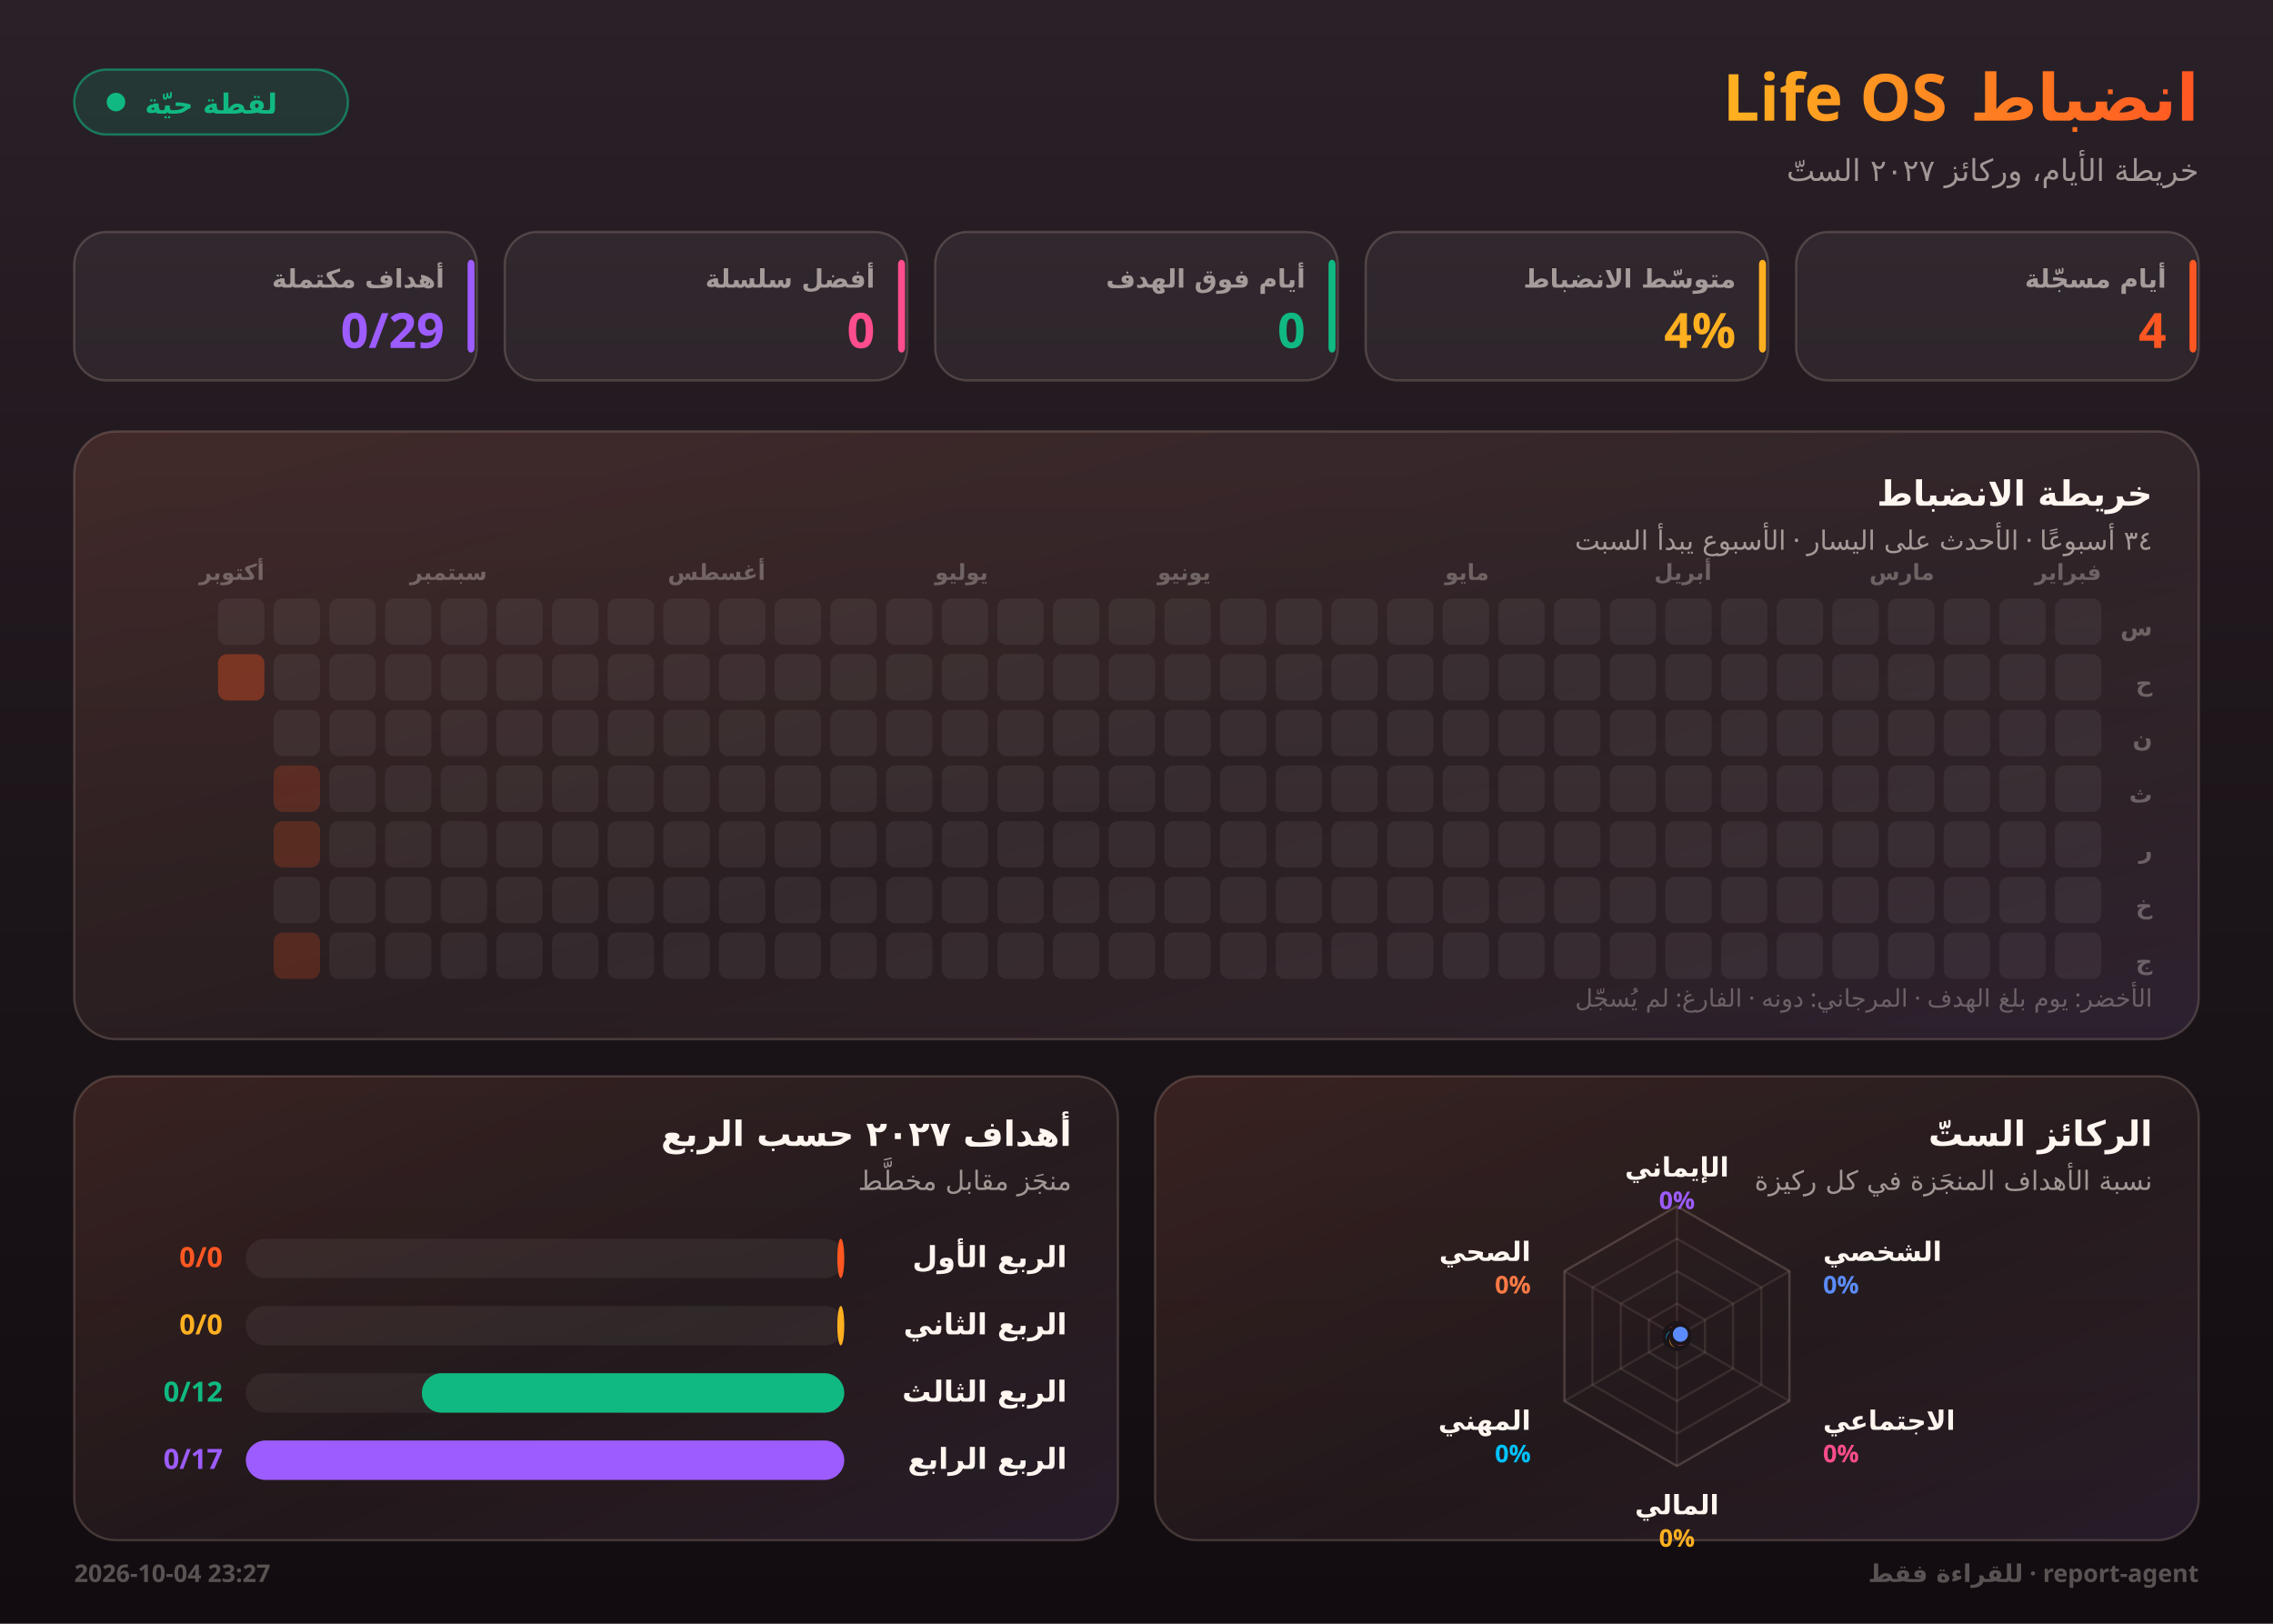
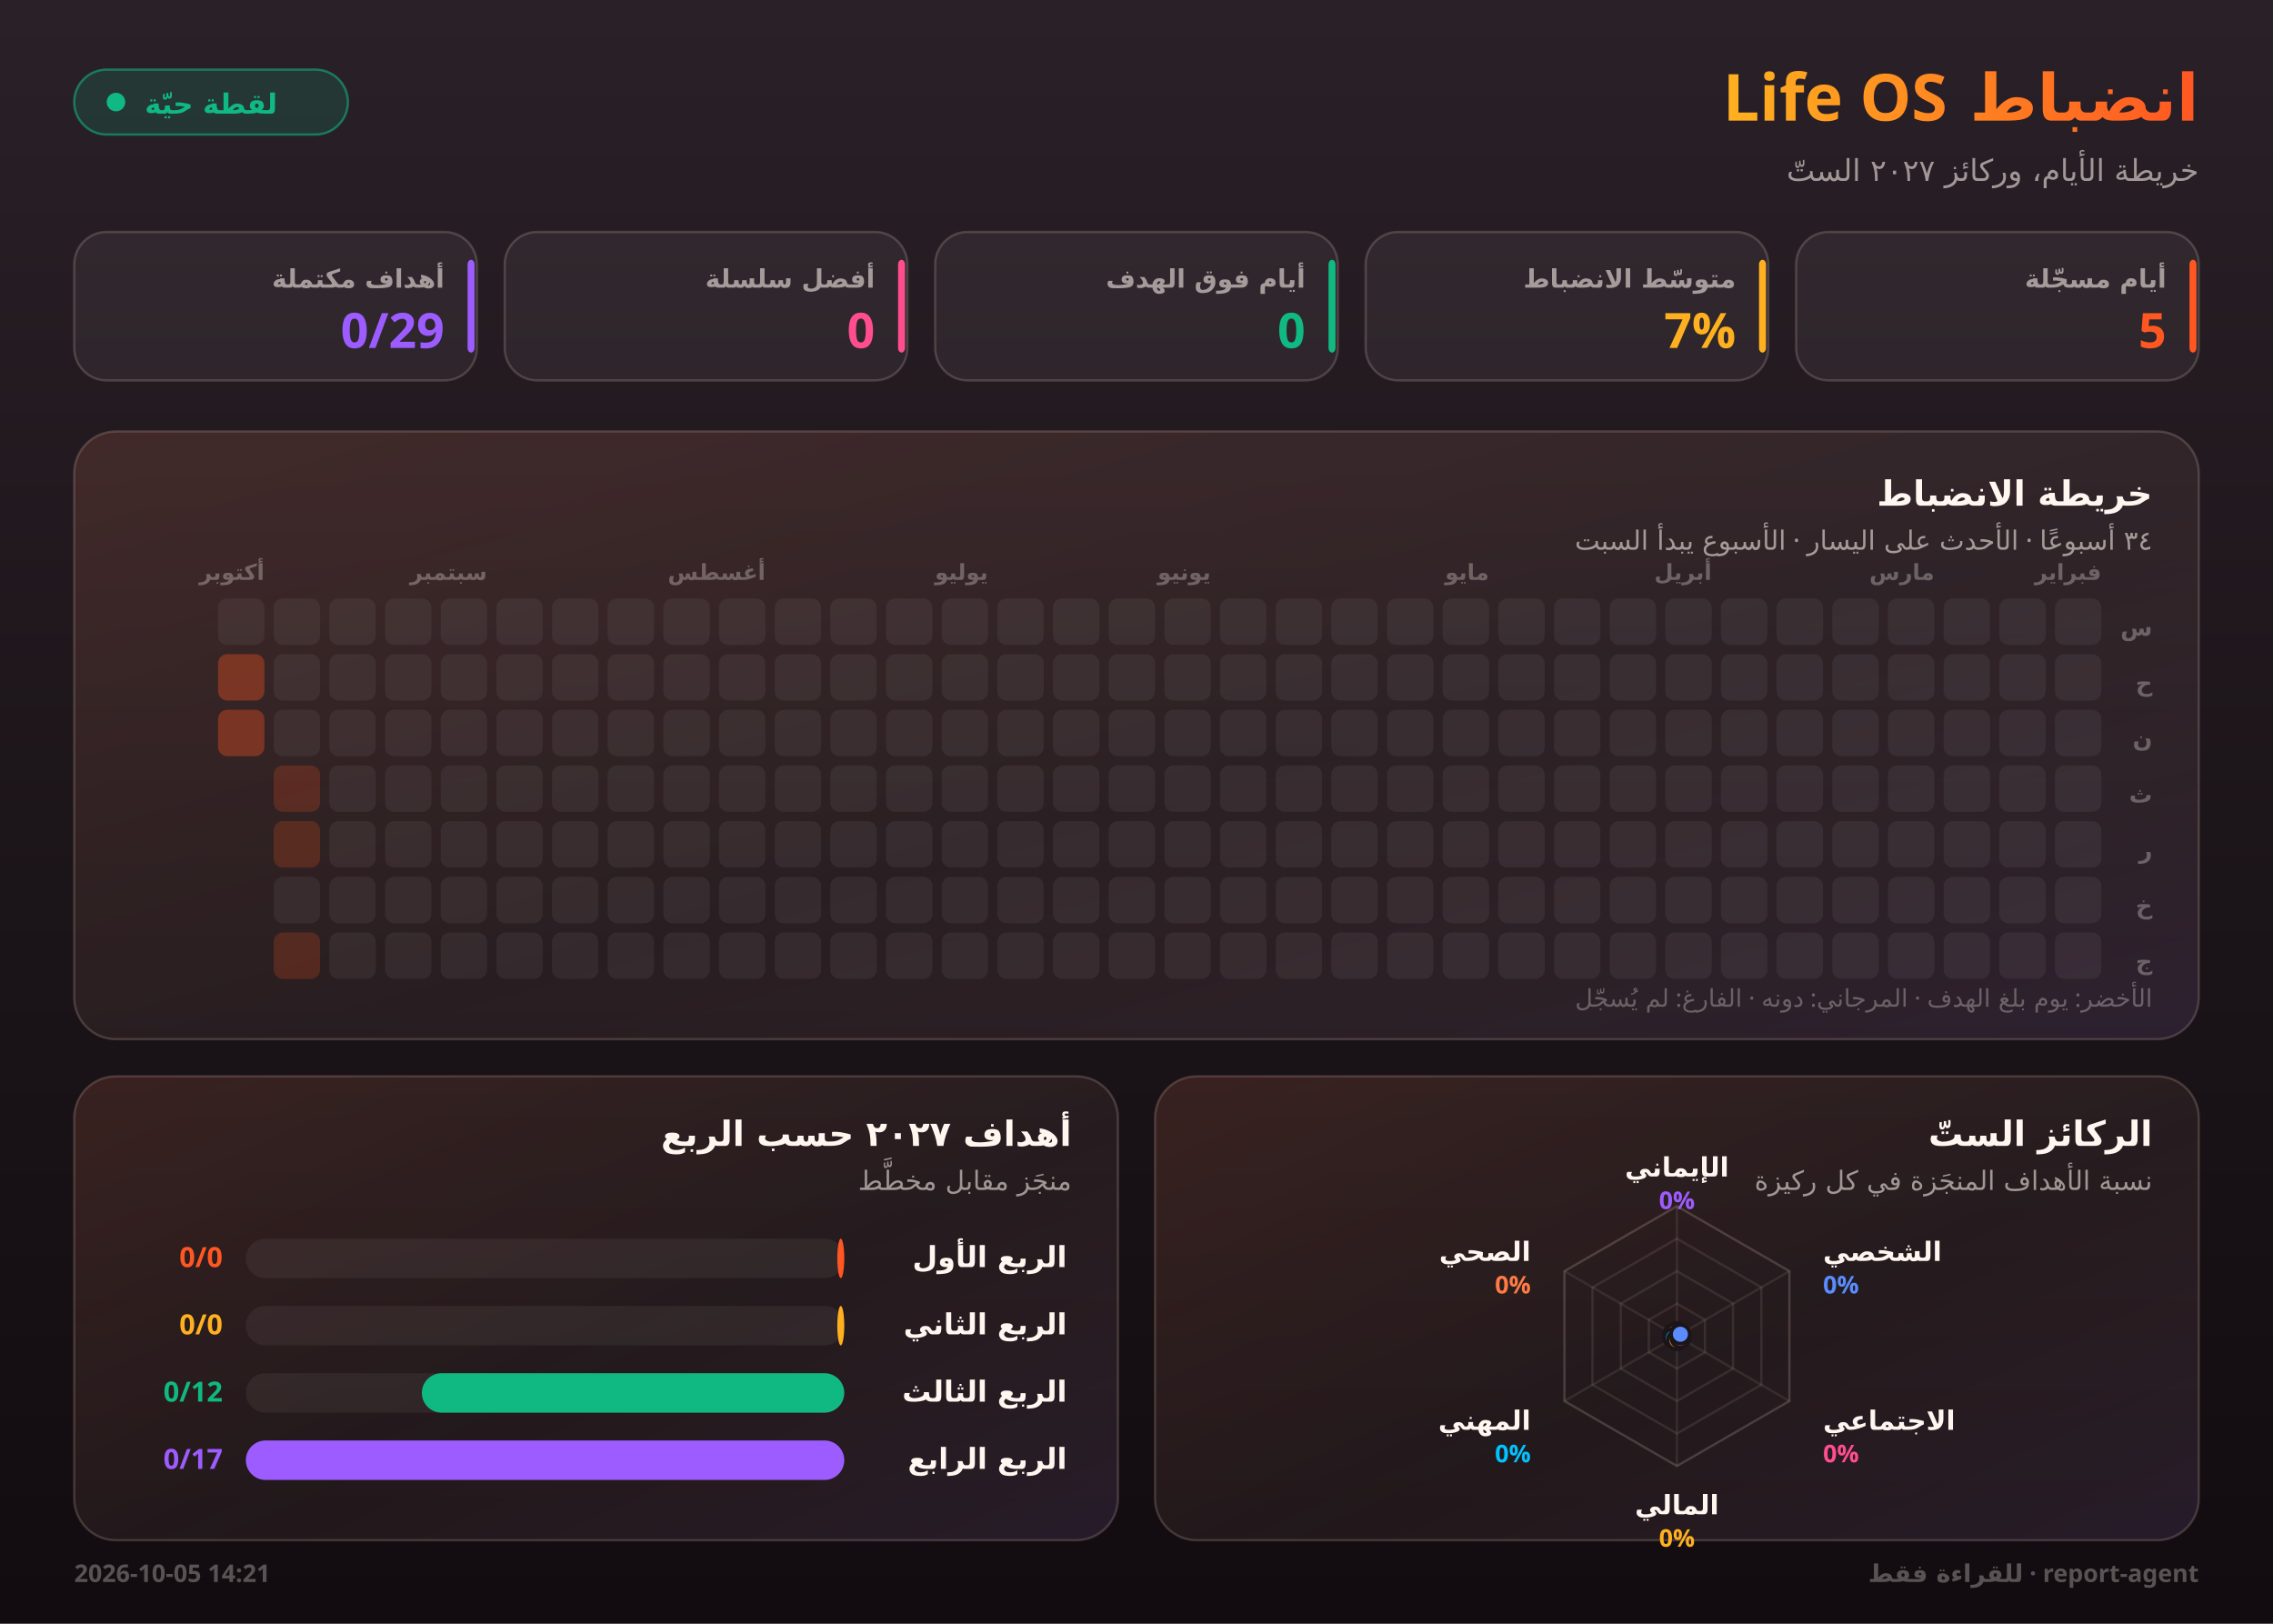
<svg xmlns="http://www.w3.org/2000/svg" width="980" height="700" viewBox="0 0 980 700" font-family="Tajawal, Cairo, 'Segoe UI', system-ui, sans-serif">
  <defs>
    <linearGradient id="sky" x1="0" y1="0" x2="0" y2="1">
      <stop offset="0%" stop-color="#2A2028" />
      <stop offset="55%" stop-color="#1B1418" />
      <stop offset="100%" stop-color="#120C10" />
    </linearGradient>
    <linearGradient id="sheen" x1="0" y1="0" x2="1" y2="1">
      <stop offset="0%" stop-color="#FF5722" stop-opacity="0.10" />
      <stop offset="55%" stop-color="#FF5722" stop-opacity="0.02" />
      <stop offset="100%" stop-color="#9D5CFF" stop-opacity="0.07" />
    </linearGradient>
    <linearGradient id="title" x1="1" y1="0" x2="0" y2="0">
      <stop offset="0%" stop-color="#FF5722" />
      <stop offset="100%" stop-color="#FFB020" />
    </linearGradient>
  </defs>
  <rect width="980" height="700" fill="url(#sky)" />
  <text x="948" y="52" fill="url(#title)" font-size="28" font-weight="800" text-anchor="start" style="direction:rtl;unicode-bidi:isolate">انضباط Life OS</text>
  <text x="948" y="78" fill="rgba(255,246,240,0.56)" font-size="13" font-weight="500" text-anchor="start" style="direction:rtl;unicode-bidi:isolate">خريطة الأيام، وركائز ٢٠٢٧ الستّ</text>
  <rect x="32" y="30" width="118" height="28" rx="14" fill="#10B981" fill-opacity="0.16" stroke="#10B981" stroke-opacity="0.55" />
  <circle cx="50" cy="44" r="4" fill="#10B981" />
  <text x="91" y="49" fill="#10B981" font-size="12" font-weight="700" text-anchor="middle" style="direction:rtl;unicode-bidi:isolate">لقطة حيّة</text>
  <rect x="774.4" y="100" width="173.6" height="64" rx="14" fill="rgba(255,255,255,0.05)" stroke="rgba(255,225,210,0.18)" />
  <rect x="944" y="112" width="3" height="40" rx="2" fill="#FF5722" />
  <text x="934" y="124" fill="rgba(255,246,240,0.56)" font-size="11" font-weight="600" text-anchor="start" style="direction:rtl;unicode-bidi:isolate">أيام مسجّلة</text>
-   <text x="934" y="150" fill="#FF5722" font-size="21" font-weight="800" text-anchor="end" style="direction:ltr;unicode-bidi:isolate">4</text>
+   <text x="934" y="150" fill="#FF5722" font-size="21" font-weight="800" text-anchor="end" style="direction:ltr;unicode-bidi:isolate">5</text>
  <rect x="588.8" y="100" width="173.6" height="64" rx="14" fill="rgba(255,255,255,0.05)" stroke="rgba(255,225,210,0.18)" />
  <rect x="758.4" y="112" width="3" height="40" rx="2" fill="#FFB020" />
  <text x="748.4" y="124" fill="rgba(255,246,240,0.56)" font-size="11" font-weight="600" text-anchor="start" style="direction:rtl;unicode-bidi:isolate">متوسّط الانضباط</text>
-   <text x="748.4" y="150" fill="#FFB020" font-size="21" font-weight="800" text-anchor="end" style="direction:ltr;unicode-bidi:isolate">4%</text>
+   <text x="748.4" y="150" fill="#FFB020" font-size="21" font-weight="800" text-anchor="end" style="direction:ltr;unicode-bidi:isolate">7%</text>
  <rect x="403.2" y="100" width="173.6" height="64" rx="14" fill="rgba(255,255,255,0.05)" stroke="rgba(255,225,210,0.18)" />
  <rect x="572.8" y="112" width="3" height="40" rx="2" fill="#10B981" />
  <text x="562.8" y="124" fill="rgba(255,246,240,0.56)" font-size="11" font-weight="600" text-anchor="start" style="direction:rtl;unicode-bidi:isolate">أيام فوق الهدف</text>
  <text x="562.8" y="150" fill="#10B981" font-size="21" font-weight="800" text-anchor="end" style="direction:ltr;unicode-bidi:isolate">0</text>
  <rect x="217.6" y="100" width="173.6" height="64" rx="14" fill="rgba(255,255,255,0.05)" stroke="rgba(255,225,210,0.18)" />
  <rect x="387.2" y="112" width="3" height="40" rx="2" fill="#FF4D8D" />
  <text x="377.2" y="124" fill="rgba(255,246,240,0.56)" font-size="11" font-weight="600" text-anchor="start" style="direction:rtl;unicode-bidi:isolate">أفضل سلسلة</text>
  <text x="377.2" y="150" fill="#FF4D8D" font-size="21" font-weight="800" text-anchor="end" style="direction:ltr;unicode-bidi:isolate">0</text>
  <rect x="32" y="100" width="173.6" height="64" rx="14" fill="rgba(255,255,255,0.05)" stroke="rgba(255,225,210,0.18)" />
  <rect x="201.6" y="112" width="3" height="40" rx="2" fill="#9D5CFF" />
  <text x="191.6" y="124" fill="rgba(255,246,240,0.56)" font-size="11" font-weight="600" text-anchor="start" style="direction:rtl;unicode-bidi:isolate">أهداف مكتملة</text>
  <text x="191.6" y="150" fill="#9D5CFF" font-size="21" font-weight="800" text-anchor="end" style="direction:ltr;unicode-bidi:isolate">0/29</text>
  <g>
    <rect x="32" y="186" width="916" height="262" rx="18" fill="rgba(255,255,255,0.045)" stroke="rgba(255,225,210,0.18)" />
    <rect x="32" y="186" width="916" height="262" rx="18" fill="url(#sheen)" />
  </g>
  <text x="928" y="218" fill="#FFF6F0" font-size="15" font-weight="700" text-anchor="start" style="direction:rtl;unicode-bidi:isolate">خريطة الانضباط</text>
  <text x="928" y="237" fill="rgba(255,246,240,0.56)" font-size="11.5" font-weight="500" text-anchor="start" style="direction:rtl;unicode-bidi:isolate">٣٤ أسبوعًا · الأحدث على اليسار · الأسبوع يبدأ السبت</text>
  <text x="928" y="274" fill="rgba(255,246,240,0.30)" font-size="10" font-weight="600" text-anchor="start" style="direction:rtl;unicode-bidi:isolate">س</text>
  <text x="928" y="298" fill="rgba(255,246,240,0.30)" font-size="10" font-weight="600" text-anchor="start" style="direction:rtl;unicode-bidi:isolate">ح</text>
  <text x="928" y="322" fill="rgba(255,246,240,0.30)" font-size="10" font-weight="600" text-anchor="start" style="direction:rtl;unicode-bidi:isolate">ن</text>
  <text x="928" y="346" fill="rgba(255,246,240,0.30)" font-size="10" font-weight="600" text-anchor="start" style="direction:rtl;unicode-bidi:isolate">ث</text>
  <text x="928" y="370" fill="rgba(255,246,240,0.30)" font-size="10" font-weight="600" text-anchor="start" style="direction:rtl;unicode-bidi:isolate">ر</text>
  <text x="928" y="394" fill="rgba(255,246,240,0.30)" font-size="10" font-weight="600" text-anchor="start" style="direction:rtl;unicode-bidi:isolate">خ</text>
  <text x="928" y="418" fill="rgba(255,246,240,0.30)" font-size="10" font-weight="600" text-anchor="start" style="direction:rtl;unicode-bidi:isolate">ج</text>
  <text x="906" y="250" fill="rgba(255,246,240,0.30)" font-size="9.5" font-weight="600" text-anchor="start" style="direction:rtl;unicode-bidi:isolate">فبراير</text>
  <rect x="886" y="258" width="20" height="20" rx="4" fill="rgba(255,255,255,0.055)" fill-opacity="1.00" />
  <rect x="886" y="282" width="20" height="20" rx="4" fill="rgba(255,255,255,0.055)" fill-opacity="1.00" />
  <rect x="886" y="306" width="20" height="20" rx="4" fill="rgba(255,255,255,0.055)" fill-opacity="1.00" />
  <rect x="886" y="330" width="20" height="20" rx="4" fill="rgba(255,255,255,0.055)" fill-opacity="1.00" />
  <rect x="886" y="354" width="20" height="20" rx="4" fill="rgba(255,255,255,0.055)" fill-opacity="1.00" />
  <rect x="886" y="378" width="20" height="20" rx="4" fill="rgba(255,255,255,0.055)" fill-opacity="1.00" />
  <rect x="886" y="402" width="20" height="20" rx="4" fill="rgba(255,255,255,0.055)" fill-opacity="1.00" />
  <rect x="862" y="258" width="20" height="20" rx="4" fill="rgba(255,255,255,0.055)" fill-opacity="1.00" />
  <rect x="862" y="282" width="20" height="20" rx="4" fill="rgba(255,255,255,0.055)" fill-opacity="1.00" />
  <rect x="862" y="306" width="20" height="20" rx="4" fill="rgba(255,255,255,0.055)" fill-opacity="1.00" />
  <rect x="862" y="330" width="20" height="20" rx="4" fill="rgba(255,255,255,0.055)" fill-opacity="1.00" />
  <rect x="862" y="354" width="20" height="20" rx="4" fill="rgba(255,255,255,0.055)" fill-opacity="1.00" />
  <rect x="862" y="378" width="20" height="20" rx="4" fill="rgba(255,255,255,0.055)" fill-opacity="1.00" />
  <rect x="862" y="402" width="20" height="20" rx="4" fill="rgba(255,255,255,0.055)" fill-opacity="1.00" />
  <rect x="838" y="258" width="20" height="20" rx="4" fill="rgba(255,255,255,0.055)" fill-opacity="1.00" />
  <rect x="838" y="282" width="20" height="20" rx="4" fill="rgba(255,255,255,0.055)" fill-opacity="1.00" />
  <rect x="838" y="306" width="20" height="20" rx="4" fill="rgba(255,255,255,0.055)" fill-opacity="1.00" />
  <rect x="838" y="330" width="20" height="20" rx="4" fill="rgba(255,255,255,0.055)" fill-opacity="1.00" />
  <rect x="838" y="354" width="20" height="20" rx="4" fill="rgba(255,255,255,0.055)" fill-opacity="1.00" />
  <rect x="838" y="378" width="20" height="20" rx="4" fill="rgba(255,255,255,0.055)" fill-opacity="1.00" />
  <rect x="838" y="402" width="20" height="20" rx="4" fill="rgba(255,255,255,0.055)" fill-opacity="1.00" />
  <text x="834" y="250" fill="rgba(255,246,240,0.30)" font-size="9.5" font-weight="600" text-anchor="start" style="direction:rtl;unicode-bidi:isolate">مارس</text>
  <rect x="814" y="258" width="20" height="20" rx="4" fill="rgba(255,255,255,0.055)" fill-opacity="1.00" />
  <rect x="814" y="282" width="20" height="20" rx="4" fill="rgba(255,255,255,0.055)" fill-opacity="1.00" />
  <rect x="814" y="306" width="20" height="20" rx="4" fill="rgba(255,255,255,0.055)" fill-opacity="1.00" />
  <rect x="814" y="330" width="20" height="20" rx="4" fill="rgba(255,255,255,0.055)" fill-opacity="1.00" />
  <rect x="814" y="354" width="20" height="20" rx="4" fill="rgba(255,255,255,0.055)" fill-opacity="1.00" />
  <rect x="814" y="378" width="20" height="20" rx="4" fill="rgba(255,255,255,0.055)" fill-opacity="1.00" />
  <rect x="814" y="402" width="20" height="20" rx="4" fill="rgba(255,255,255,0.055)" fill-opacity="1.00" />
  <rect x="790" y="258" width="20" height="20" rx="4" fill="rgba(255,255,255,0.055)" fill-opacity="1.00" />
  <rect x="790" y="282" width="20" height="20" rx="4" fill="rgba(255,255,255,0.055)" fill-opacity="1.00" />
  <rect x="790" y="306" width="20" height="20" rx="4" fill="rgba(255,255,255,0.055)" fill-opacity="1.00" />
  <rect x="790" y="330" width="20" height="20" rx="4" fill="rgba(255,255,255,0.055)" fill-opacity="1.00" />
  <rect x="790" y="354" width="20" height="20" rx="4" fill="rgba(255,255,255,0.055)" fill-opacity="1.00" />
  <rect x="790" y="378" width="20" height="20" rx="4" fill="rgba(255,255,255,0.055)" fill-opacity="1.00" />
  <rect x="790" y="402" width="20" height="20" rx="4" fill="rgba(255,255,255,0.055)" fill-opacity="1.00" />
  <rect x="766" y="258" width="20" height="20" rx="4" fill="rgba(255,255,255,0.055)" fill-opacity="1.00" />
  <rect x="766" y="282" width="20" height="20" rx="4" fill="rgba(255,255,255,0.055)" fill-opacity="1.00" />
  <rect x="766" y="306" width="20" height="20" rx="4" fill="rgba(255,255,255,0.055)" fill-opacity="1.00" />
  <rect x="766" y="330" width="20" height="20" rx="4" fill="rgba(255,255,255,0.055)" fill-opacity="1.00" />
  <rect x="766" y="354" width="20" height="20" rx="4" fill="rgba(255,255,255,0.055)" fill-opacity="1.00" />
  <rect x="766" y="378" width="20" height="20" rx="4" fill="rgba(255,255,255,0.055)" fill-opacity="1.00" />
  <rect x="766" y="402" width="20" height="20" rx="4" fill="rgba(255,255,255,0.055)" fill-opacity="1.00" />
  <rect x="742" y="258" width="20" height="20" rx="4" fill="rgba(255,255,255,0.055)" fill-opacity="1.00" />
  <rect x="742" y="282" width="20" height="20" rx="4" fill="rgba(255,255,255,0.055)" fill-opacity="1.00" />
  <rect x="742" y="306" width="20" height="20" rx="4" fill="rgba(255,255,255,0.055)" fill-opacity="1.00" />
  <rect x="742" y="330" width="20" height="20" rx="4" fill="rgba(255,255,255,0.055)" fill-opacity="1.00" />
  <rect x="742" y="354" width="20" height="20" rx="4" fill="rgba(255,255,255,0.055)" fill-opacity="1.00" />
  <rect x="742" y="378" width="20" height="20" rx="4" fill="rgba(255,255,255,0.055)" fill-opacity="1.00" />
  <rect x="742" y="402" width="20" height="20" rx="4" fill="rgba(255,255,255,0.055)" fill-opacity="1.00" />
  <text x="738" y="250" fill="rgba(255,246,240,0.30)" font-size="9.5" font-weight="600" text-anchor="start" style="direction:rtl;unicode-bidi:isolate">أبريل</text>
  <rect x="718" y="258" width="20" height="20" rx="4" fill="rgba(255,255,255,0.055)" fill-opacity="1.00" />
  <rect x="718" y="282" width="20" height="20" rx="4" fill="rgba(255,255,255,0.055)" fill-opacity="1.00" />
  <rect x="718" y="306" width="20" height="20" rx="4" fill="rgba(255,255,255,0.055)" fill-opacity="1.00" />
  <rect x="718" y="330" width="20" height="20" rx="4" fill="rgba(255,255,255,0.055)" fill-opacity="1.00" />
  <rect x="718" y="354" width="20" height="20" rx="4" fill="rgba(255,255,255,0.055)" fill-opacity="1.00" />
  <rect x="718" y="378" width="20" height="20" rx="4" fill="rgba(255,255,255,0.055)" fill-opacity="1.00" />
  <rect x="718" y="402" width="20" height="20" rx="4" fill="rgba(255,255,255,0.055)" fill-opacity="1.00" />
  <rect x="694" y="258" width="20" height="20" rx="4" fill="rgba(255,255,255,0.055)" fill-opacity="1.00" />
  <rect x="694" y="282" width="20" height="20" rx="4" fill="rgba(255,255,255,0.055)" fill-opacity="1.00" />
  <rect x="694" y="306" width="20" height="20" rx="4" fill="rgba(255,255,255,0.055)" fill-opacity="1.00" />
  <rect x="694" y="330" width="20" height="20" rx="4" fill="rgba(255,255,255,0.055)" fill-opacity="1.00" />
  <rect x="694" y="354" width="20" height="20" rx="4" fill="rgba(255,255,255,0.055)" fill-opacity="1.00" />
  <rect x="694" y="378" width="20" height="20" rx="4" fill="rgba(255,255,255,0.055)" fill-opacity="1.00" />
  <rect x="694" y="402" width="20" height="20" rx="4" fill="rgba(255,255,255,0.055)" fill-opacity="1.00" />
  <rect x="670" y="258" width="20" height="20" rx="4" fill="rgba(255,255,255,0.055)" fill-opacity="1.00" />
  <rect x="670" y="282" width="20" height="20" rx="4" fill="rgba(255,255,255,0.055)" fill-opacity="1.00" />
  <rect x="670" y="306" width="20" height="20" rx="4" fill="rgba(255,255,255,0.055)" fill-opacity="1.00" />
  <rect x="670" y="330" width="20" height="20" rx="4" fill="rgba(255,255,255,0.055)" fill-opacity="1.00" />
  <rect x="670" y="354" width="20" height="20" rx="4" fill="rgba(255,255,255,0.055)" fill-opacity="1.00" />
  <rect x="670" y="378" width="20" height="20" rx="4" fill="rgba(255,255,255,0.055)" fill-opacity="1.00" />
  <rect x="670" y="402" width="20" height="20" rx="4" fill="rgba(255,255,255,0.055)" fill-opacity="1.00" />
  <rect x="646" y="258" width="20" height="20" rx="4" fill="rgba(255,255,255,0.055)" fill-opacity="1.00" />
  <rect x="646" y="282" width="20" height="20" rx="4" fill="rgba(255,255,255,0.055)" fill-opacity="1.00" />
  <rect x="646" y="306" width="20" height="20" rx="4" fill="rgba(255,255,255,0.055)" fill-opacity="1.00" />
  <rect x="646" y="330" width="20" height="20" rx="4" fill="rgba(255,255,255,0.055)" fill-opacity="1.00" />
  <rect x="646" y="354" width="20" height="20" rx="4" fill="rgba(255,255,255,0.055)" fill-opacity="1.00" />
  <rect x="646" y="378" width="20" height="20" rx="4" fill="rgba(255,255,255,0.055)" fill-opacity="1.00" />
  <rect x="646" y="402" width="20" height="20" rx="4" fill="rgba(255,255,255,0.055)" fill-opacity="1.00" />
  <text x="642" y="250" fill="rgba(255,246,240,0.30)" font-size="9.5" font-weight="600" text-anchor="start" style="direction:rtl;unicode-bidi:isolate">مايو</text>
  <rect x="622" y="258" width="20" height="20" rx="4" fill="rgba(255,255,255,0.055)" fill-opacity="1.00" />
  <rect x="622" y="282" width="20" height="20" rx="4" fill="rgba(255,255,255,0.055)" fill-opacity="1.00" />
  <rect x="622" y="306" width="20" height="20" rx="4" fill="rgba(255,255,255,0.055)" fill-opacity="1.00" />
  <rect x="622" y="330" width="20" height="20" rx="4" fill="rgba(255,255,255,0.055)" fill-opacity="1.00" />
  <rect x="622" y="354" width="20" height="20" rx="4" fill="rgba(255,255,255,0.055)" fill-opacity="1.00" />
  <rect x="622" y="378" width="20" height="20" rx="4" fill="rgba(255,255,255,0.055)" fill-opacity="1.00" />
  <rect x="622" y="402" width="20" height="20" rx="4" fill="rgba(255,255,255,0.055)" fill-opacity="1.00" />
  <rect x="598" y="258" width="20" height="20" rx="4" fill="rgba(255,255,255,0.055)" fill-opacity="1.00" />
  <rect x="598" y="282" width="20" height="20" rx="4" fill="rgba(255,255,255,0.055)" fill-opacity="1.00" />
  <rect x="598" y="306" width="20" height="20" rx="4" fill="rgba(255,255,255,0.055)" fill-opacity="1.00" />
  <rect x="598" y="330" width="20" height="20" rx="4" fill="rgba(255,255,255,0.055)" fill-opacity="1.00" />
  <rect x="598" y="354" width="20" height="20" rx="4" fill="rgba(255,255,255,0.055)" fill-opacity="1.00" />
  <rect x="598" y="378" width="20" height="20" rx="4" fill="rgba(255,255,255,0.055)" fill-opacity="1.00" />
  <rect x="598" y="402" width="20" height="20" rx="4" fill="rgba(255,255,255,0.055)" fill-opacity="1.00" />
  <rect x="574" y="258" width="20" height="20" rx="4" fill="rgba(255,255,255,0.055)" fill-opacity="1.00" />
  <rect x="574" y="282" width="20" height="20" rx="4" fill="rgba(255,255,255,0.055)" fill-opacity="1.00" />
  <rect x="574" y="306" width="20" height="20" rx="4" fill="rgba(255,255,255,0.055)" fill-opacity="1.00" />
  <rect x="574" y="330" width="20" height="20" rx="4" fill="rgba(255,255,255,0.055)" fill-opacity="1.00" />
  <rect x="574" y="354" width="20" height="20" rx="4" fill="rgba(255,255,255,0.055)" fill-opacity="1.00" />
  <rect x="574" y="378" width="20" height="20" rx="4" fill="rgba(255,255,255,0.055)" fill-opacity="1.00" />
  <rect x="574" y="402" width="20" height="20" rx="4" fill="rgba(255,255,255,0.055)" fill-opacity="1.00" />
  <rect x="550" y="258" width="20" height="20" rx="4" fill="rgba(255,255,255,0.055)" fill-opacity="1.00" />
  <rect x="550" y="282" width="20" height="20" rx="4" fill="rgba(255,255,255,0.055)" fill-opacity="1.00" />
  <rect x="550" y="306" width="20" height="20" rx="4" fill="rgba(255,255,255,0.055)" fill-opacity="1.00" />
  <rect x="550" y="330" width="20" height="20" rx="4" fill="rgba(255,255,255,0.055)" fill-opacity="1.00" />
  <rect x="550" y="354" width="20" height="20" rx="4" fill="rgba(255,255,255,0.055)" fill-opacity="1.00" />
  <rect x="550" y="378" width="20" height="20" rx="4" fill="rgba(255,255,255,0.055)" fill-opacity="1.00" />
  <rect x="550" y="402" width="20" height="20" rx="4" fill="rgba(255,255,255,0.055)" fill-opacity="1.00" />
  <rect x="526" y="258" width="20" height="20" rx="4" fill="rgba(255,255,255,0.055)" fill-opacity="1.00" />
  <rect x="526" y="282" width="20" height="20" rx="4" fill="rgba(255,255,255,0.055)" fill-opacity="1.00" />
  <rect x="526" y="306" width="20" height="20" rx="4" fill="rgba(255,255,255,0.055)" fill-opacity="1.00" />
  <rect x="526" y="330" width="20" height="20" rx="4" fill="rgba(255,255,255,0.055)" fill-opacity="1.00" />
  <rect x="526" y="354" width="20" height="20" rx="4" fill="rgba(255,255,255,0.055)" fill-opacity="1.00" />
  <rect x="526" y="378" width="20" height="20" rx="4" fill="rgba(255,255,255,0.055)" fill-opacity="1.00" />
  <rect x="526" y="402" width="20" height="20" rx="4" fill="rgba(255,255,255,0.055)" fill-opacity="1.00" />
  <text x="522" y="250" fill="rgba(255,246,240,0.30)" font-size="9.5" font-weight="600" text-anchor="start" style="direction:rtl;unicode-bidi:isolate">يونيو</text>
  <rect x="502" y="258" width="20" height="20" rx="4" fill="rgba(255,255,255,0.055)" fill-opacity="1.00" />
  <rect x="502" y="282" width="20" height="20" rx="4" fill="rgba(255,255,255,0.055)" fill-opacity="1.00" />
  <rect x="502" y="306" width="20" height="20" rx="4" fill="rgba(255,255,255,0.055)" fill-opacity="1.00" />
  <rect x="502" y="330" width="20" height="20" rx="4" fill="rgba(255,255,255,0.055)" fill-opacity="1.00" />
  <rect x="502" y="354" width="20" height="20" rx="4" fill="rgba(255,255,255,0.055)" fill-opacity="1.00" />
  <rect x="502" y="378" width="20" height="20" rx="4" fill="rgba(255,255,255,0.055)" fill-opacity="1.00" />
  <rect x="502" y="402" width="20" height="20" rx="4" fill="rgba(255,255,255,0.055)" fill-opacity="1.00" />
  <rect x="478" y="258" width="20" height="20" rx="4" fill="rgba(255,255,255,0.055)" fill-opacity="1.00" />
  <rect x="478" y="282" width="20" height="20" rx="4" fill="rgba(255,255,255,0.055)" fill-opacity="1.00" />
  <rect x="478" y="306" width="20" height="20" rx="4" fill="rgba(255,255,255,0.055)" fill-opacity="1.00" />
  <rect x="478" y="330" width="20" height="20" rx="4" fill="rgba(255,255,255,0.055)" fill-opacity="1.00" />
  <rect x="478" y="354" width="20" height="20" rx="4" fill="rgba(255,255,255,0.055)" fill-opacity="1.00" />
  <rect x="478" y="378" width="20" height="20" rx="4" fill="rgba(255,255,255,0.055)" fill-opacity="1.00" />
  <rect x="478" y="402" width="20" height="20" rx="4" fill="rgba(255,255,255,0.055)" fill-opacity="1.00" />
  <rect x="454" y="258" width="20" height="20" rx="4" fill="rgba(255,255,255,0.055)" fill-opacity="1.00" />
  <rect x="454" y="282" width="20" height="20" rx="4" fill="rgba(255,255,255,0.055)" fill-opacity="1.00" />
  <rect x="454" y="306" width="20" height="20" rx="4" fill="rgba(255,255,255,0.055)" fill-opacity="1.00" />
  <rect x="454" y="330" width="20" height="20" rx="4" fill="rgba(255,255,255,0.055)" fill-opacity="1.00" />
  <rect x="454" y="354" width="20" height="20" rx="4" fill="rgba(255,255,255,0.055)" fill-opacity="1.00" />
  <rect x="454" y="378" width="20" height="20" rx="4" fill="rgba(255,255,255,0.055)" fill-opacity="1.00" />
  <rect x="454" y="402" width="20" height="20" rx="4" fill="rgba(255,255,255,0.055)" fill-opacity="1.00" />
  <rect x="430" y="258" width="20" height="20" rx="4" fill="rgba(255,255,255,0.055)" fill-opacity="1.00" />
  <rect x="430" y="282" width="20" height="20" rx="4" fill="rgba(255,255,255,0.055)" fill-opacity="1.00" />
  <rect x="430" y="306" width="20" height="20" rx="4" fill="rgba(255,255,255,0.055)" fill-opacity="1.00" />
  <rect x="430" y="330" width="20" height="20" rx="4" fill="rgba(255,255,255,0.055)" fill-opacity="1.00" />
  <rect x="430" y="354" width="20" height="20" rx="4" fill="rgba(255,255,255,0.055)" fill-opacity="1.00" />
  <rect x="430" y="378" width="20" height="20" rx="4" fill="rgba(255,255,255,0.055)" fill-opacity="1.00" />
  <rect x="430" y="402" width="20" height="20" rx="4" fill="rgba(255,255,255,0.055)" fill-opacity="1.00" />
  <text x="426" y="250" fill="rgba(255,246,240,0.30)" font-size="9.5" font-weight="600" text-anchor="start" style="direction:rtl;unicode-bidi:isolate">يوليو</text>
  <rect x="406" y="258" width="20" height="20" rx="4" fill="rgba(255,255,255,0.055)" fill-opacity="1.00" />
  <rect x="406" y="282" width="20" height="20" rx="4" fill="rgba(255,255,255,0.055)" fill-opacity="1.00" />
  <rect x="406" y="306" width="20" height="20" rx="4" fill="rgba(255,255,255,0.055)" fill-opacity="1.00" />
  <rect x="406" y="330" width="20" height="20" rx="4" fill="rgba(255,255,255,0.055)" fill-opacity="1.00" />
  <rect x="406" y="354" width="20" height="20" rx="4" fill="rgba(255,255,255,0.055)" fill-opacity="1.00" />
  <rect x="406" y="378" width="20" height="20" rx="4" fill="rgba(255,255,255,0.055)" fill-opacity="1.00" />
  <rect x="406" y="402" width="20" height="20" rx="4" fill="rgba(255,255,255,0.055)" fill-opacity="1.00" />
  <rect x="382" y="258" width="20" height="20" rx="4" fill="rgba(255,255,255,0.055)" fill-opacity="1.00" />
  <rect x="382" y="282" width="20" height="20" rx="4" fill="rgba(255,255,255,0.055)" fill-opacity="1.00" />
  <rect x="382" y="306" width="20" height="20" rx="4" fill="rgba(255,255,255,0.055)" fill-opacity="1.00" />
  <rect x="382" y="330" width="20" height="20" rx="4" fill="rgba(255,255,255,0.055)" fill-opacity="1.00" />
  <rect x="382" y="354" width="20" height="20" rx="4" fill="rgba(255,255,255,0.055)" fill-opacity="1.00" />
  <rect x="382" y="378" width="20" height="20" rx="4" fill="rgba(255,255,255,0.055)" fill-opacity="1.00" />
  <rect x="382" y="402" width="20" height="20" rx="4" fill="rgba(255,255,255,0.055)" fill-opacity="1.00" />
  <rect x="358" y="258" width="20" height="20" rx="4" fill="rgba(255,255,255,0.055)" fill-opacity="1.00" />
  <rect x="358" y="282" width="20" height="20" rx="4" fill="rgba(255,255,255,0.055)" fill-opacity="1.00" />
  <rect x="358" y="306" width="20" height="20" rx="4" fill="rgba(255,255,255,0.055)" fill-opacity="1.00" />
  <rect x="358" y="330" width="20" height="20" rx="4" fill="rgba(255,255,255,0.055)" fill-opacity="1.00" />
  <rect x="358" y="354" width="20" height="20" rx="4" fill="rgba(255,255,255,0.055)" fill-opacity="1.00" />
  <rect x="358" y="378" width="20" height="20" rx="4" fill="rgba(255,255,255,0.055)" fill-opacity="1.00" />
  <rect x="358" y="402" width="20" height="20" rx="4" fill="rgba(255,255,255,0.055)" fill-opacity="1.00" />
  <rect x="334" y="258" width="20" height="20" rx="4" fill="rgba(255,255,255,0.055)" fill-opacity="1.00" />
  <rect x="334" y="282" width="20" height="20" rx="4" fill="rgba(255,255,255,0.055)" fill-opacity="1.00" />
  <rect x="334" y="306" width="20" height="20" rx="4" fill="rgba(255,255,255,0.055)" fill-opacity="1.00" />
  <rect x="334" y="330" width="20" height="20" rx="4" fill="rgba(255,255,255,0.055)" fill-opacity="1.00" />
  <rect x="334" y="354" width="20" height="20" rx="4" fill="rgba(255,255,255,0.055)" fill-opacity="1.00" />
  <rect x="334" y="378" width="20" height="20" rx="4" fill="rgba(255,255,255,0.055)" fill-opacity="1.00" />
  <rect x="334" y="402" width="20" height="20" rx="4" fill="rgba(255,255,255,0.055)" fill-opacity="1.00" />
  <text x="330" y="250" fill="rgba(255,246,240,0.30)" font-size="9.5" font-weight="600" text-anchor="start" style="direction:rtl;unicode-bidi:isolate">أغسطس</text>
  <rect x="310" y="258" width="20" height="20" rx="4" fill="rgba(255,255,255,0.055)" fill-opacity="1.00" />
  <rect x="310" y="282" width="20" height="20" rx="4" fill="rgba(255,255,255,0.055)" fill-opacity="1.00" />
  <rect x="310" y="306" width="20" height="20" rx="4" fill="rgba(255,255,255,0.055)" fill-opacity="1.00" />
  <rect x="310" y="330" width="20" height="20" rx="4" fill="rgba(255,255,255,0.055)" fill-opacity="1.00" />
  <rect x="310" y="354" width="20" height="20" rx="4" fill="rgba(255,255,255,0.055)" fill-opacity="1.00" />
  <rect x="310" y="378" width="20" height="20" rx="4" fill="rgba(255,255,255,0.055)" fill-opacity="1.00" />
  <rect x="310" y="402" width="20" height="20" rx="4" fill="rgba(255,255,255,0.055)" fill-opacity="1.00" />
  <rect x="286" y="258" width="20" height="20" rx="4" fill="rgba(255,255,255,0.055)" fill-opacity="1.00" />
  <rect x="286" y="282" width="20" height="20" rx="4" fill="rgba(255,255,255,0.055)" fill-opacity="1.00" />
  <rect x="286" y="306" width="20" height="20" rx="4" fill="rgba(255,255,255,0.055)" fill-opacity="1.00" />
  <rect x="286" y="330" width="20" height="20" rx="4" fill="rgba(255,255,255,0.055)" fill-opacity="1.00" />
  <rect x="286" y="354" width="20" height="20" rx="4" fill="rgba(255,255,255,0.055)" fill-opacity="1.00" />
  <rect x="286" y="378" width="20" height="20" rx="4" fill="rgba(255,255,255,0.055)" fill-opacity="1.00" />
  <rect x="286" y="402" width="20" height="20" rx="4" fill="rgba(255,255,255,0.055)" fill-opacity="1.00" />
  <rect x="262" y="258" width="20" height="20" rx="4" fill="rgba(255,255,255,0.055)" fill-opacity="1.00" />
  <rect x="262" y="282" width="20" height="20" rx="4" fill="rgba(255,255,255,0.055)" fill-opacity="1.00" />
  <rect x="262" y="306" width="20" height="20" rx="4" fill="rgba(255,255,255,0.055)" fill-opacity="1.00" />
  <rect x="262" y="330" width="20" height="20" rx="4" fill="rgba(255,255,255,0.055)" fill-opacity="1.00" />
  <rect x="262" y="354" width="20" height="20" rx="4" fill="rgba(255,255,255,0.055)" fill-opacity="1.00" />
  <rect x="262" y="378" width="20" height="20" rx="4" fill="rgba(255,255,255,0.055)" fill-opacity="1.00" />
  <rect x="262" y="402" width="20" height="20" rx="4" fill="rgba(255,255,255,0.055)" fill-opacity="1.00" />
  <rect x="238" y="258" width="20" height="20" rx="4" fill="rgba(255,255,255,0.055)" fill-opacity="1.00" />
  <rect x="238" y="282" width="20" height="20" rx="4" fill="rgba(255,255,255,0.055)" fill-opacity="1.00" />
  <rect x="238" y="306" width="20" height="20" rx="4" fill="rgba(255,255,255,0.055)" fill-opacity="1.00" />
  <rect x="238" y="330" width="20" height="20" rx="4" fill="rgba(255,255,255,0.055)" fill-opacity="1.00" />
  <rect x="238" y="354" width="20" height="20" rx="4" fill="rgba(255,255,255,0.055)" fill-opacity="1.00" />
  <rect x="238" y="378" width="20" height="20" rx="4" fill="rgba(255,255,255,0.055)" fill-opacity="1.00" />
  <rect x="238" y="402" width="20" height="20" rx="4" fill="rgba(255,255,255,0.055)" fill-opacity="1.00" />
  <rect x="214" y="258" width="20" height="20" rx="4" fill="rgba(255,255,255,0.055)" fill-opacity="1.00" />
  <rect x="214" y="282" width="20" height="20" rx="4" fill="rgba(255,255,255,0.055)" fill-opacity="1.00" />
  <rect x="214" y="306" width="20" height="20" rx="4" fill="rgba(255,255,255,0.055)" fill-opacity="1.00" />
  <rect x="214" y="330" width="20" height="20" rx="4" fill="rgba(255,255,255,0.055)" fill-opacity="1.00" />
  <rect x="214" y="354" width="20" height="20" rx="4" fill="rgba(255,255,255,0.055)" fill-opacity="1.00" />
  <rect x="214" y="378" width="20" height="20" rx="4" fill="rgba(255,255,255,0.055)" fill-opacity="1.00" />
  <rect x="214" y="402" width="20" height="20" rx="4" fill="rgba(255,255,255,0.055)" fill-opacity="1.00" />
  <text x="210" y="250" fill="rgba(255,246,240,0.30)" font-size="9.5" font-weight="600" text-anchor="start" style="direction:rtl;unicode-bidi:isolate">سبتمبر</text>
  <rect x="190" y="258" width="20" height="20" rx="4" fill="rgba(255,255,255,0.055)" fill-opacity="1.00" />
  <rect x="190" y="282" width="20" height="20" rx="4" fill="rgba(255,255,255,0.055)" fill-opacity="1.00" />
  <rect x="190" y="306" width="20" height="20" rx="4" fill="rgba(255,255,255,0.055)" fill-opacity="1.00" />
  <rect x="190" y="330" width="20" height="20" rx="4" fill="rgba(255,255,255,0.055)" fill-opacity="1.00" />
  <rect x="190" y="354" width="20" height="20" rx="4" fill="rgba(255,255,255,0.055)" fill-opacity="1.00" />
  <rect x="190" y="378" width="20" height="20" rx="4" fill="rgba(255,255,255,0.055)" fill-opacity="1.00" />
  <rect x="190" y="402" width="20" height="20" rx="4" fill="rgba(255,255,255,0.055)" fill-opacity="1.00" />
  <rect x="166" y="258" width="20" height="20" rx="4" fill="rgba(255,255,255,0.055)" fill-opacity="1.00" />
  <rect x="166" y="282" width="20" height="20" rx="4" fill="rgba(255,255,255,0.055)" fill-opacity="1.00" />
  <rect x="166" y="306" width="20" height="20" rx="4" fill="rgba(255,255,255,0.055)" fill-opacity="1.00" />
  <rect x="166" y="330" width="20" height="20" rx="4" fill="rgba(255,255,255,0.055)" fill-opacity="1.00" />
  <rect x="166" y="354" width="20" height="20" rx="4" fill="rgba(255,255,255,0.055)" fill-opacity="1.00" />
  <rect x="166" y="378" width="20" height="20" rx="4" fill="rgba(255,255,255,0.055)" fill-opacity="1.00" />
  <rect x="166" y="402" width="20" height="20" rx="4" fill="rgba(255,255,255,0.055)" fill-opacity="1.00" />
  <rect x="142" y="258" width="20" height="20" rx="4" fill="rgba(255,255,255,0.055)" fill-opacity="1.00" />
  <rect x="142" y="282" width="20" height="20" rx="4" fill="rgba(255,255,255,0.055)" fill-opacity="1.00" />
  <rect x="142" y="306" width="20" height="20" rx="4" fill="rgba(255,255,255,0.055)" fill-opacity="1.00" />
  <rect x="142" y="330" width="20" height="20" rx="4" fill="rgba(255,255,255,0.055)" fill-opacity="1.00" />
  <rect x="142" y="354" width="20" height="20" rx="4" fill="rgba(255,255,255,0.055)" fill-opacity="1.00" />
  <rect x="142" y="378" width="20" height="20" rx="4" fill="rgba(255,255,255,0.055)" fill-opacity="1.00" />
  <rect x="142" y="402" width="20" height="20" rx="4" fill="rgba(255,255,255,0.055)" fill-opacity="1.00" />
  <rect x="118" y="258" width="20" height="20" rx="4" fill="rgba(255,255,255,0.055)" fill-opacity="1.00" />
  <rect x="118" y="282" width="20" height="20" rx="4" fill="rgba(255,255,255,0.055)" fill-opacity="1.00" />
  <rect x="118" y="306" width="20" height="20" rx="4" fill="rgba(255,255,255,0.055)" fill-opacity="1.00" />
  <rect x="118" y="330" width="20" height="20" rx="4" fill="#FF5722" fill-opacity="0.20" />
  <rect x="118" y="354" width="20" height="20" rx="4" fill="#FF5722" fill-opacity="0.20" />
  <rect x="118" y="378" width="20" height="20" rx="4" fill="rgba(255,255,255,0.055)" fill-opacity="1.00" />
  <rect x="118" y="402" width="20" height="20" rx="4" fill="#FF5722" fill-opacity="0.20" />
  <text x="114" y="250" fill="rgba(255,246,240,0.30)" font-size="9.5" font-weight="600" text-anchor="start" style="direction:rtl;unicode-bidi:isolate">أكتوبر</text>
  <rect x="94" y="258" width="20" height="20" rx="4" fill="rgba(255,255,255,0.055)" fill-opacity="1.00" />
  <rect x="94" y="282" width="20" height="20" rx="4" fill="#FF5722" fill-opacity="0.34" />
+   <rect x="94" y="306" width="20" height="20" rx="4" fill="#FF5722" fill-opacity="0.34" />
  <text x="928" y="434" fill="rgba(255,246,240,0.30)" font-size="10.5" font-weight="500" text-anchor="start" style="direction:rtl;unicode-bidi:isolate">الأخضر: يوم بلغ الهدف · المرجاني: دونه · الفارغ: لم يُسجّل</text>
  <g>
    <rect x="32" y="464" width="450" height="200" rx="18" fill="rgba(255,255,255,0.045)" stroke="rgba(255,225,210,0.18)" />
    <rect x="32" y="464" width="450" height="200" rx="18" fill="url(#sheen)" />
  </g>
  <text x="462" y="494" fill="#FFF6F0" font-size="15" font-weight="700" text-anchor="start" style="direction:rtl;unicode-bidi:isolate">أهداف ٢٠٢٧ حسب الربع</text>
  <text x="462" y="513" fill="rgba(255,246,240,0.56)" font-size="11.5" font-weight="500" text-anchor="start" style="direction:rtl;unicode-bidi:isolate">منجَز مقابل مخطَّط</text>
  <text x="460" y="546.24" fill="#FFF6F0" font-size="12.5" font-weight="600" text-anchor="start" style="direction:rtl;unicode-bidi:isolate">الربع الأول</text>
  <rect x="106" y="534" width="258" height="17" rx="8.5" fill="rgba(255,255,255,0.055)" />
  <rect x="361" y="534" width="3" height="17" rx="8.5" fill="#FF5722" />
  <text x="96" y="546.24" fill="#FF5722" font-size="12" font-weight="700" text-anchor="end" style="direction:ltr;unicode-bidi:isolate">0/0</text>
  <text x="460" y="575.24" fill="#FFF6F0" font-size="12.5" font-weight="600" text-anchor="start" style="direction:rtl;unicode-bidi:isolate">الربع الثاني</text>
  <rect x="106" y="563" width="258" height="17" rx="8.5" fill="rgba(255,255,255,0.055)" />
  <rect x="361" y="563" width="3" height="17" rx="8.5" fill="#FFB020" />
  <text x="96" y="575.24" fill="#FFB020" font-size="12" font-weight="700" text-anchor="end" style="direction:ltr;unicode-bidi:isolate">0/0</text>
  <text x="460" y="604.24" fill="#FFF6F0" font-size="12.5" font-weight="600" text-anchor="start" style="direction:rtl;unicode-bidi:isolate">الربع الثالث</text>
  <rect x="106" y="592" width="258" height="17" rx="8.5" fill="rgba(255,255,255,0.055)" />
  <rect x="181.882" y="592" width="182.118" height="17" rx="8.5" fill="#10B981" />
  <text x="96" y="604.24" fill="#10B981" font-size="12" font-weight="700" text-anchor="end" style="direction:ltr;unicode-bidi:isolate">0/12</text>
  <text x="460" y="633.24" fill="#FFF6F0" font-size="12.5" font-weight="600" text-anchor="start" style="direction:rtl;unicode-bidi:isolate">الربع الرابع</text>
  <rect x="106" y="621" width="258" height="17" rx="8.5" fill="rgba(255,255,255,0.055)" />
  <rect x="106" y="621" width="258" height="17" rx="8.5" fill="#9D5CFF" />
  <text x="96" y="633.24" fill="#9D5CFF" font-size="12" font-weight="700" text-anchor="end" style="direction:ltr;unicode-bidi:isolate">0/17</text>
  <g>
    <rect x="498" y="464" width="450" height="200" rx="18" fill="rgba(255,255,255,0.045)" stroke="rgba(255,225,210,0.18)" />
    <rect x="498" y="464" width="450" height="200" rx="18" fill="url(#sheen)" />
  </g>
  <text x="928" y="494" fill="#FFF6F0" font-size="15" font-weight="700" text-anchor="start" style="direction:rtl;unicode-bidi:isolate">الركائز الستّ</text>
  <text x="928" y="513" fill="rgba(255,246,240,0.56)" font-size="11.5" font-weight="500" text-anchor="start" style="direction:rtl;unicode-bidi:isolate">نسبة الأهداف المنجَزة في كل ركيزة</text>
  <polygon points="723.0,562.0 710.9,569.0 710.9,583.0 723.0,590.0 735.1,583.0 735.1,569.0" fill="none" stroke="rgba(255,225,210,0.18)" stroke-opacity="0.55" />
  <polygon points="723.0,548.0 698.8,562.0 698.8,590.0 723.0,604.0 747.2,590.0 747.2,562.0" fill="none" stroke="rgba(255,225,210,0.18)" stroke-opacity="0.55" />
  <polygon points="723.0,534.0 686.6,555.0 686.6,597.0 723.0,618.0 759.4,597.0 759.4,555.0" fill="none" stroke="rgba(255,225,210,0.18)" stroke-opacity="0.55" />
  <polygon points="723.0,520.0 674.5,548.0 674.5,604.0 723.0,632.0 771.5,604.0 771.5,548.0" fill="none" stroke="rgba(255,225,210,0.18)" stroke-opacity="1" />
  <line x1="723" y1="576" x2="723.0" y2="520.0" stroke="rgba(255,225,210,0.18)" stroke-opacity="0.5" />
  <line x1="723" y1="576" x2="674.5" y2="548.0" stroke="rgba(255,225,210,0.18)" stroke-opacity="0.5" />
  <line x1="723" y1="576" x2="674.5" y2="604.0" stroke="rgba(255,225,210,0.18)" stroke-opacity="0.5" />
  <line x1="723" y1="576" x2="723.0" y2="632.0" stroke="rgba(255,225,210,0.18)" stroke-opacity="0.5" />
  <line x1="723" y1="576" x2="771.5" y2="604.0" stroke="rgba(255,225,210,0.18)" stroke-opacity="0.5" />
  <line x1="723" y1="576" x2="771.5" y2="548.0" stroke="rgba(255,225,210,0.18)" stroke-opacity="0.5" />
  <polygon points="723.0,574.3 721.5,575.2 721.5,576.8 723.0,577.7 724.5,576.8 724.5,575.2" fill="#FF5722" fill-opacity="0.22" stroke="#FF5722" stroke-width="2" />
  <circle cx="723.0" cy="574.3" r="4" fill="#9D5CFF" stroke="#1B1418" stroke-width="1.5" />
  <text x="723.0" y="507.2" fill="#FFF6F0" font-size="11.5" font-weight="600" text-anchor="middle" style="direction:rtl;unicode-bidi:isolate">الإيماني</text>
  <text x="723.0" y="521.2" fill="#9D5CFF" font-size="10.5" font-weight="700" text-anchor="middle" style="direction:ltr;unicode-bidi:isolate">0%</text>
  <circle cx="721.5" cy="575.2" r="4" fill="#FF7A45" stroke="#1B1418" stroke-width="1.5" />
  <text x="660.0" y="543.6" fill="#FFF6F0" font-size="11.5" font-weight="600" text-anchor="start" style="direction:rtl;unicode-bidi:isolate">الصحي</text>
  <text x="660.0" y="557.6" fill="#FF7A45" font-size="10.5" font-weight="700" text-anchor="end" style="direction:ltr;unicode-bidi:isolate">0%</text>
  <circle cx="721.5" cy="576.8" r="4" fill="#00C2FF" stroke="#1B1418" stroke-width="1.5" />
  <text x="660.0" y="616.4" fill="#FFF6F0" font-size="11.5" font-weight="600" text-anchor="start" style="direction:rtl;unicode-bidi:isolate">المهني</text>
  <text x="660.0" y="630.4" fill="#00C2FF" font-size="10.5" font-weight="700" text-anchor="end" style="direction:ltr;unicode-bidi:isolate">0%</text>
  <circle cx="723.0" cy="577.7" r="4" fill="#FFB020" stroke="#1B1418" stroke-width="1.5" />
  <text x="723.0" y="652.8" fill="#FFF6F0" font-size="11.5" font-weight="600" text-anchor="middle" style="direction:rtl;unicode-bidi:isolate">المالي</text>
  <text x="723.0" y="666.8" fill="#FFB020" font-size="10.5" font-weight="700" text-anchor="middle" style="direction:ltr;unicode-bidi:isolate">0%</text>
  <circle cx="724.5" cy="576.8" r="4" fill="#FF4D8D" stroke="#1B1418" stroke-width="1.5" />
  <text x="786.0" y="616.4" fill="#FFF6F0" font-size="11.5" font-weight="600" text-anchor="end" style="direction:rtl;unicode-bidi:isolate">الاجتماعي</text>
  <text x="786.0" y="630.4" fill="#FF4D8D" font-size="10.5" font-weight="700" text-anchor="start" style="direction:ltr;unicode-bidi:isolate">0%</text>
  <circle cx="724.5" cy="575.2" r="4" fill="#5B8CFF" stroke="#1B1418" stroke-width="1.5" />
  <text x="786.0" y="543.6" fill="#FFF6F0" font-size="11.5" font-weight="600" text-anchor="end" style="direction:rtl;unicode-bidi:isolate">الشخصي</text>
  <text x="786.0" y="557.6" fill="#5B8CFF" font-size="10.5" font-weight="700" text-anchor="start" style="direction:ltr;unicode-bidi:isolate">0%</text>
-   <text x="32" y="682" fill="rgba(255,246,240,0.30)" font-size="10.5" font-weight="600" text-anchor="start" style="direction:ltr;unicode-bidi:isolate">2026-10-04 23:27</text>
+   <text x="32" y="682" fill="rgba(255,246,240,0.30)" font-size="10.5" font-weight="600" text-anchor="start" style="direction:ltr;unicode-bidi:isolate">2026-10-05 14:21</text>
  <text x="948" y="682" fill="rgba(255,246,240,0.30)" font-size="10.5" font-weight="600" text-anchor="start" style="direction:rtl;unicode-bidi:isolate">report-agent · للقراءة فقط</text>
</svg>
